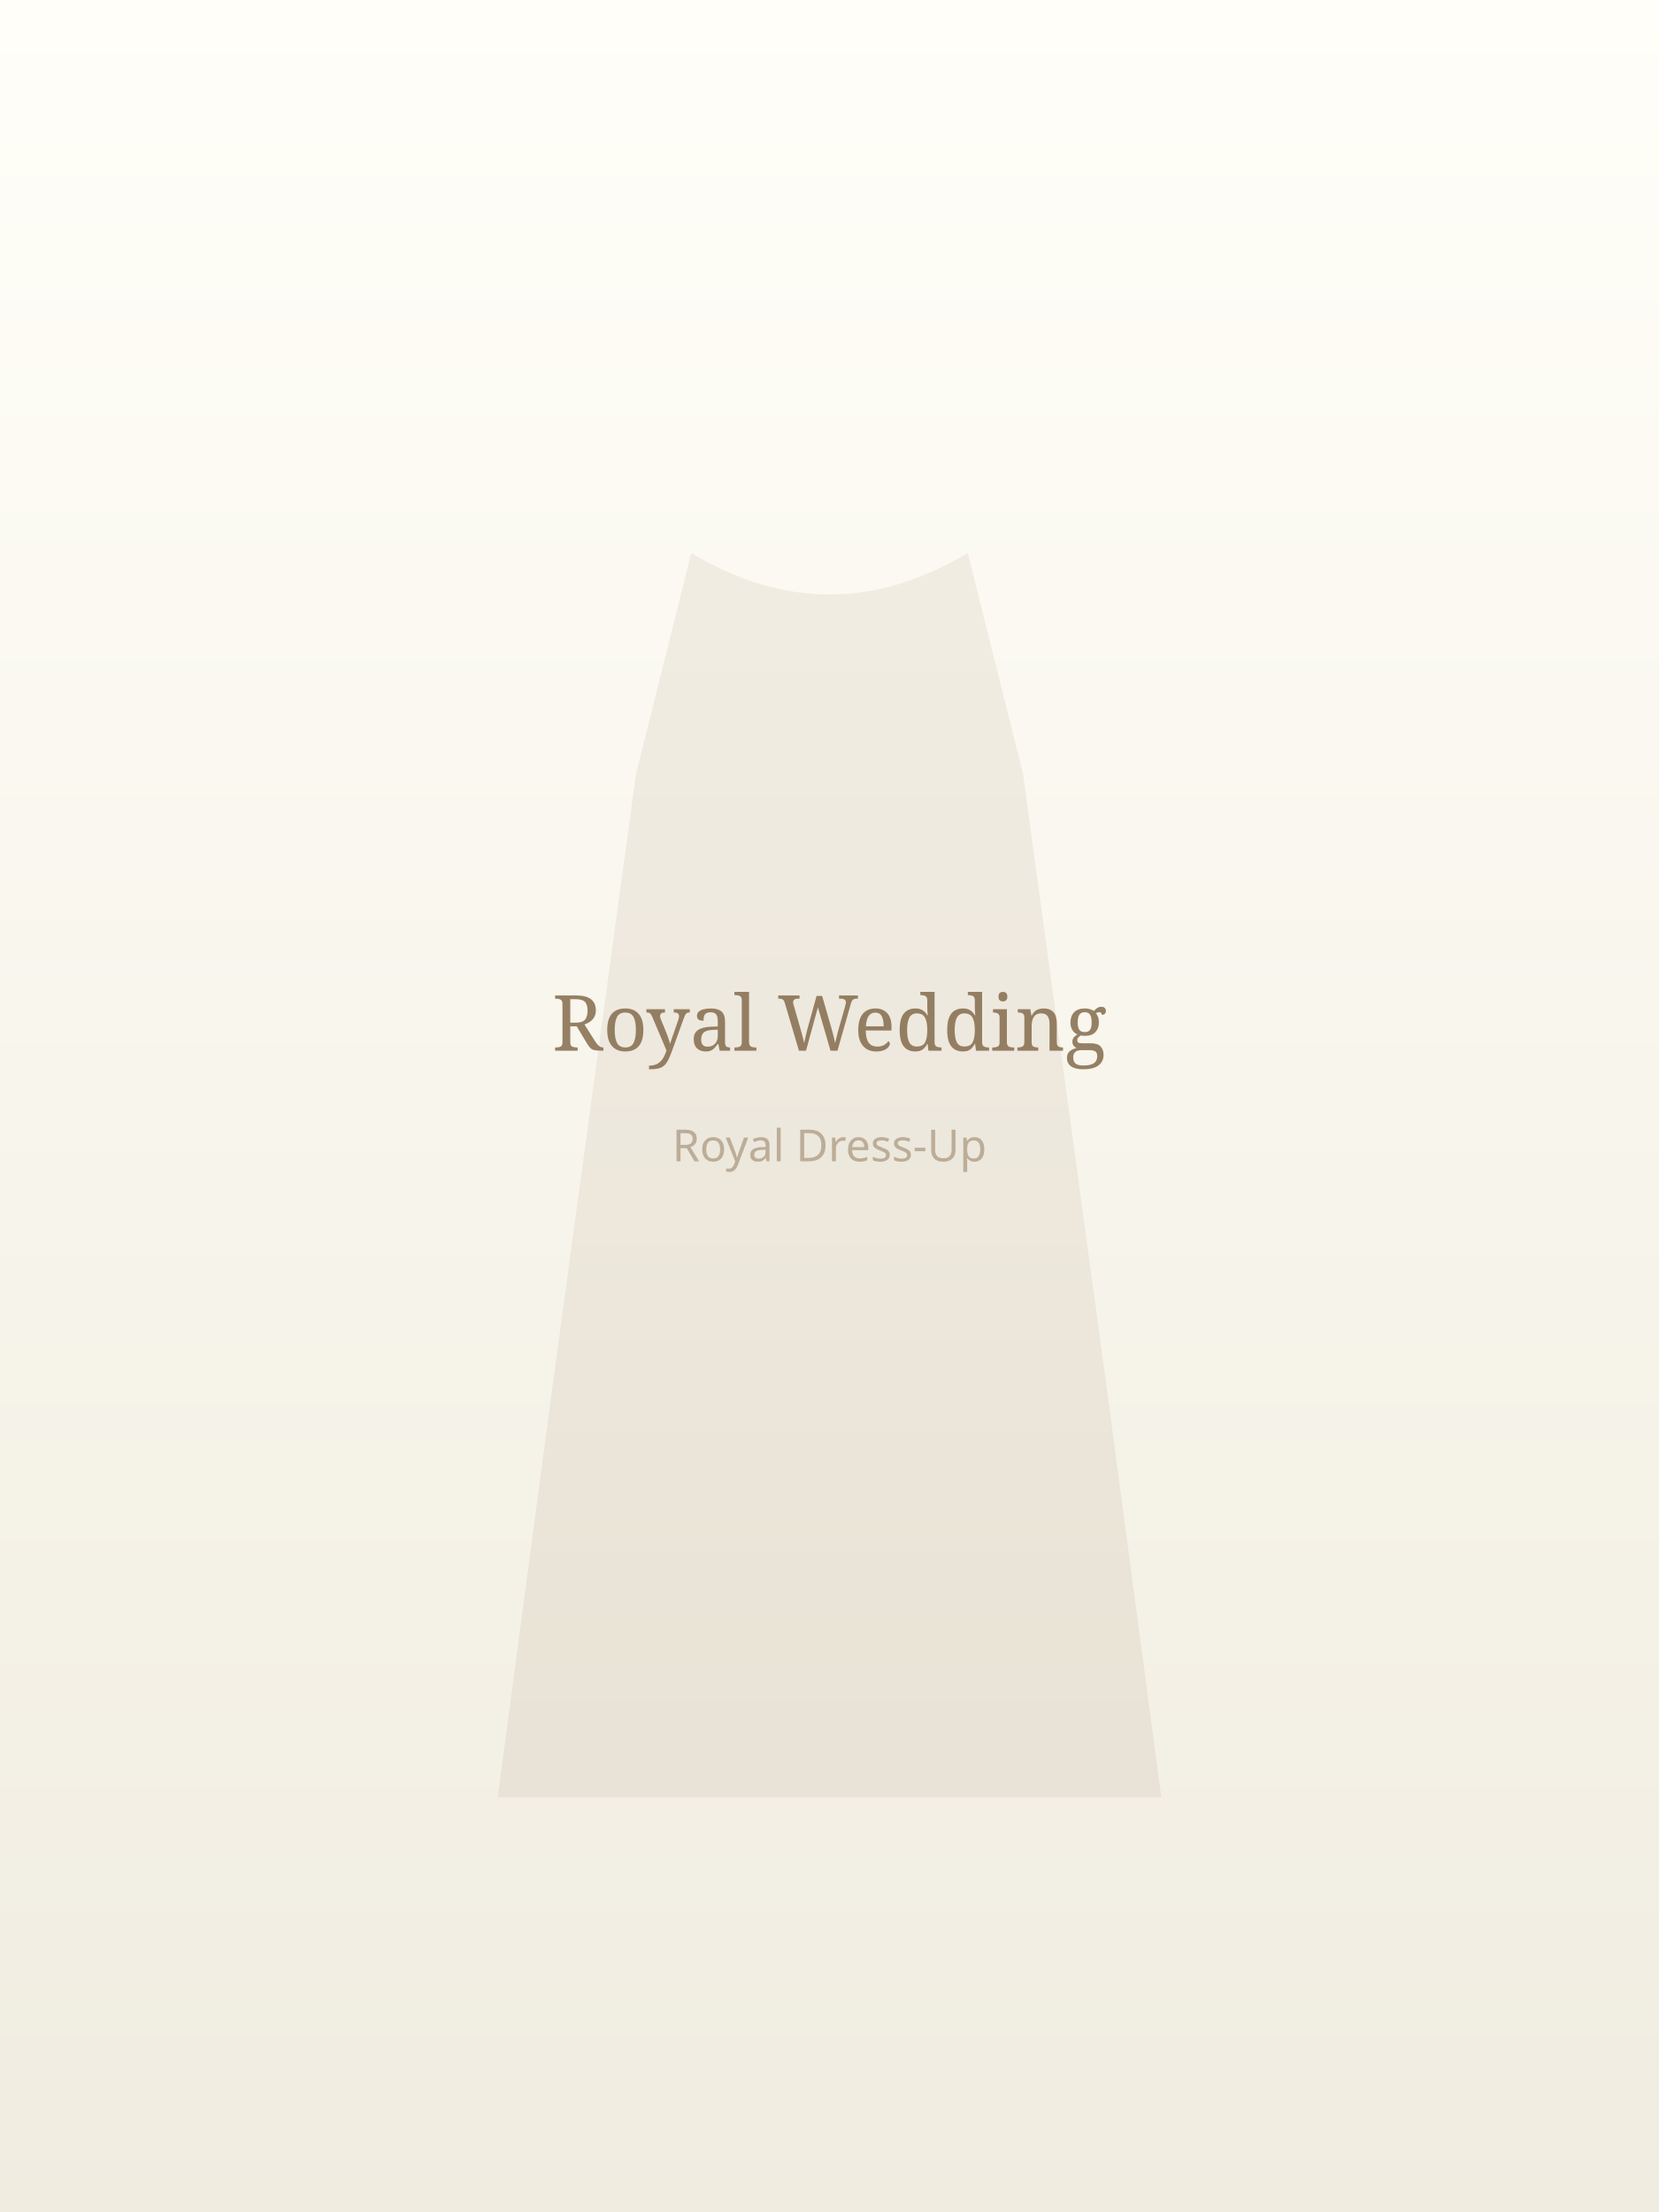
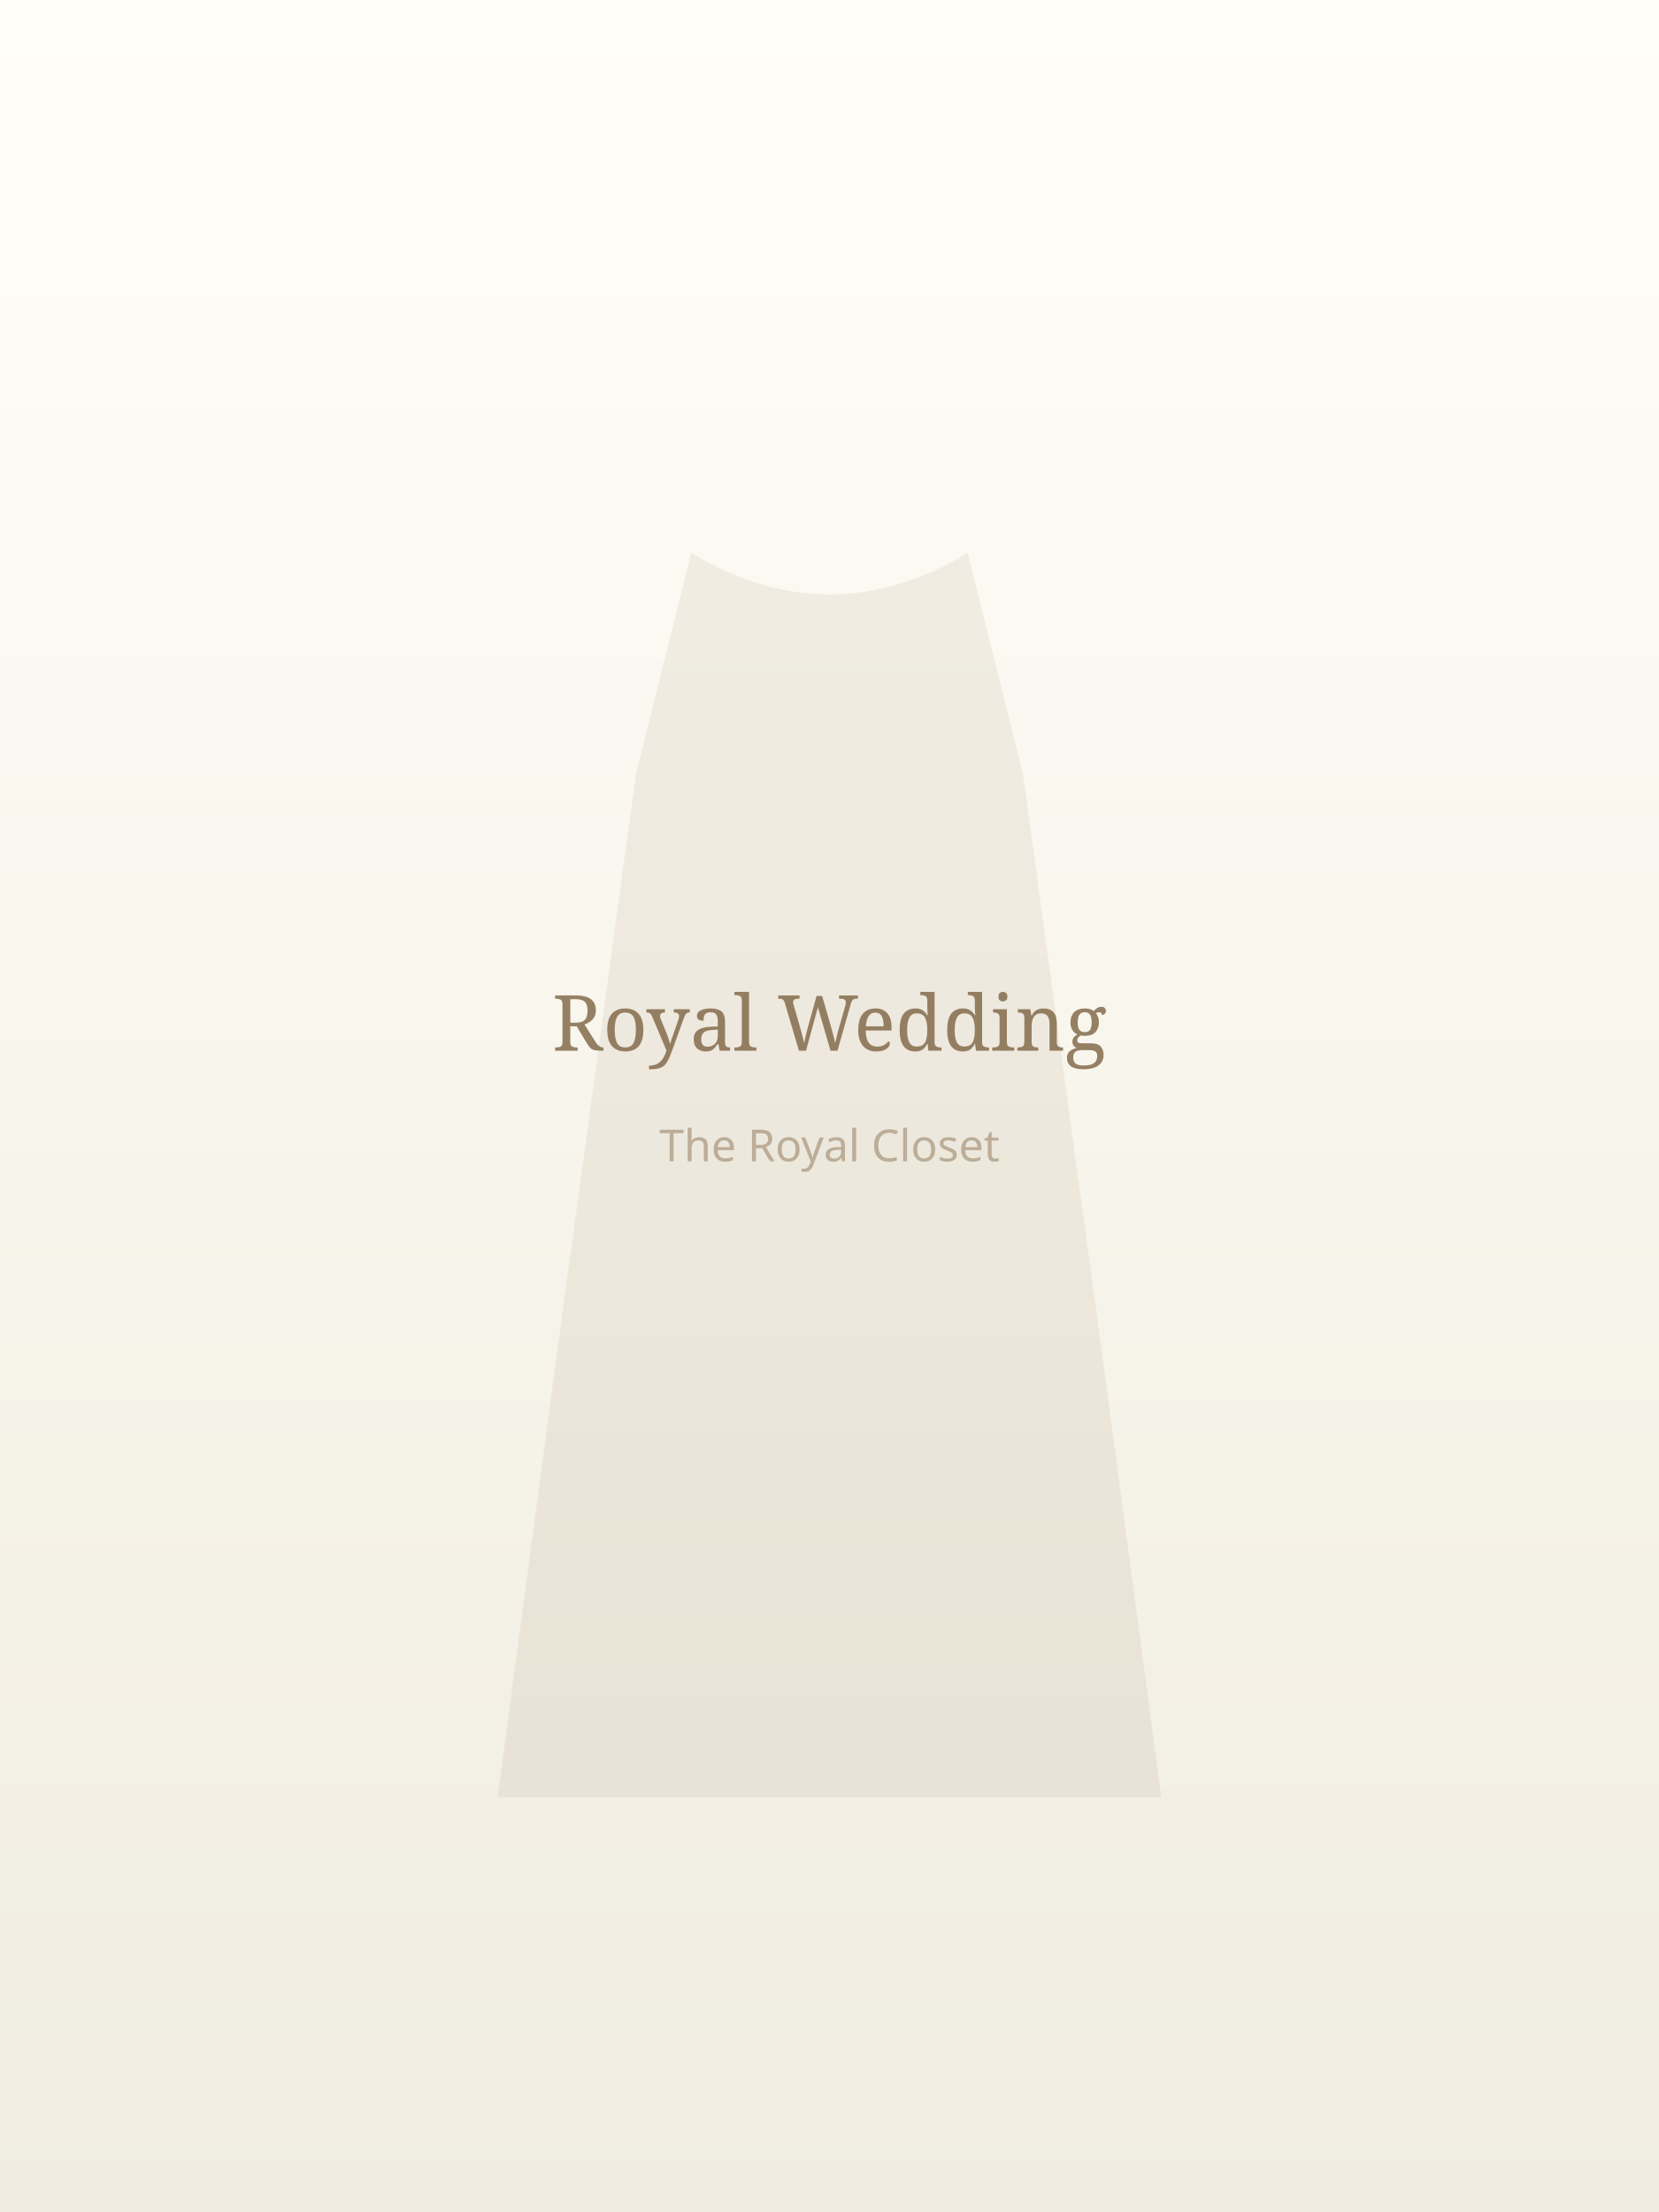
<svg xmlns="http://www.w3.org/2000/svg" width="600" height="800" viewBox="0 0 600 800">
  <defs>
    <linearGradient id="bg" x1="0%" y1="0%" x2="0%" y2="100%">
      <stop offset="0%" style="stop-color:#fffef8;stop-opacity:1" />
      <stop offset="100%" style="stop-color:#f0ece0;stop-opacity:1" />
    </linearGradient>
  </defs>
  <rect width="600" height="800" fill="url(#bg)" />
  <text x="300" y="380" text-anchor="middle" font-family="serif" font-size="28" fill="#8b7355" opacity="0.9">Royal Wedding</text>
-   <text x="300" y="420" text-anchor="middle" font-family="sans-serif" font-size="16" fill="#8b7355" opacity="0.5">Royal Dress-Up</text>
+   <text x="300" y="420" text-anchor="middle" font-family="sans-serif" font-size="16" fill="#8b7355" opacity="0.5">The Royal Closet</text>
  <path d="M250,200 L230,280 L200,500 L180,650 L420,650 L400,500 L370,280 L350,200 Q300,230 250,200" fill="#8b7355" opacity="0.1" />
</svg>
